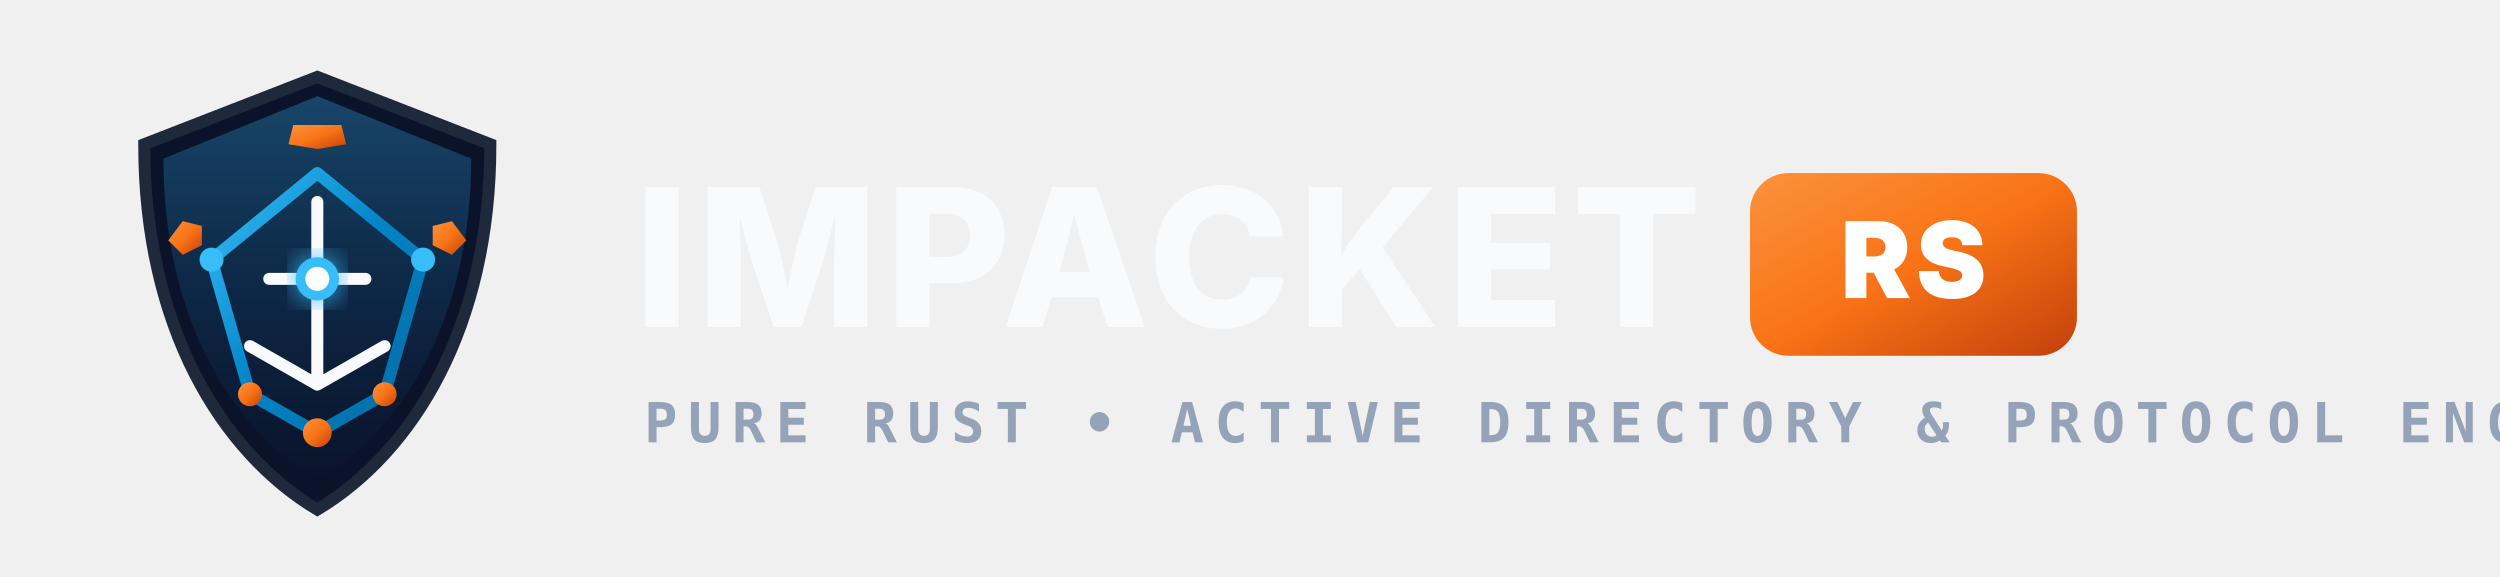
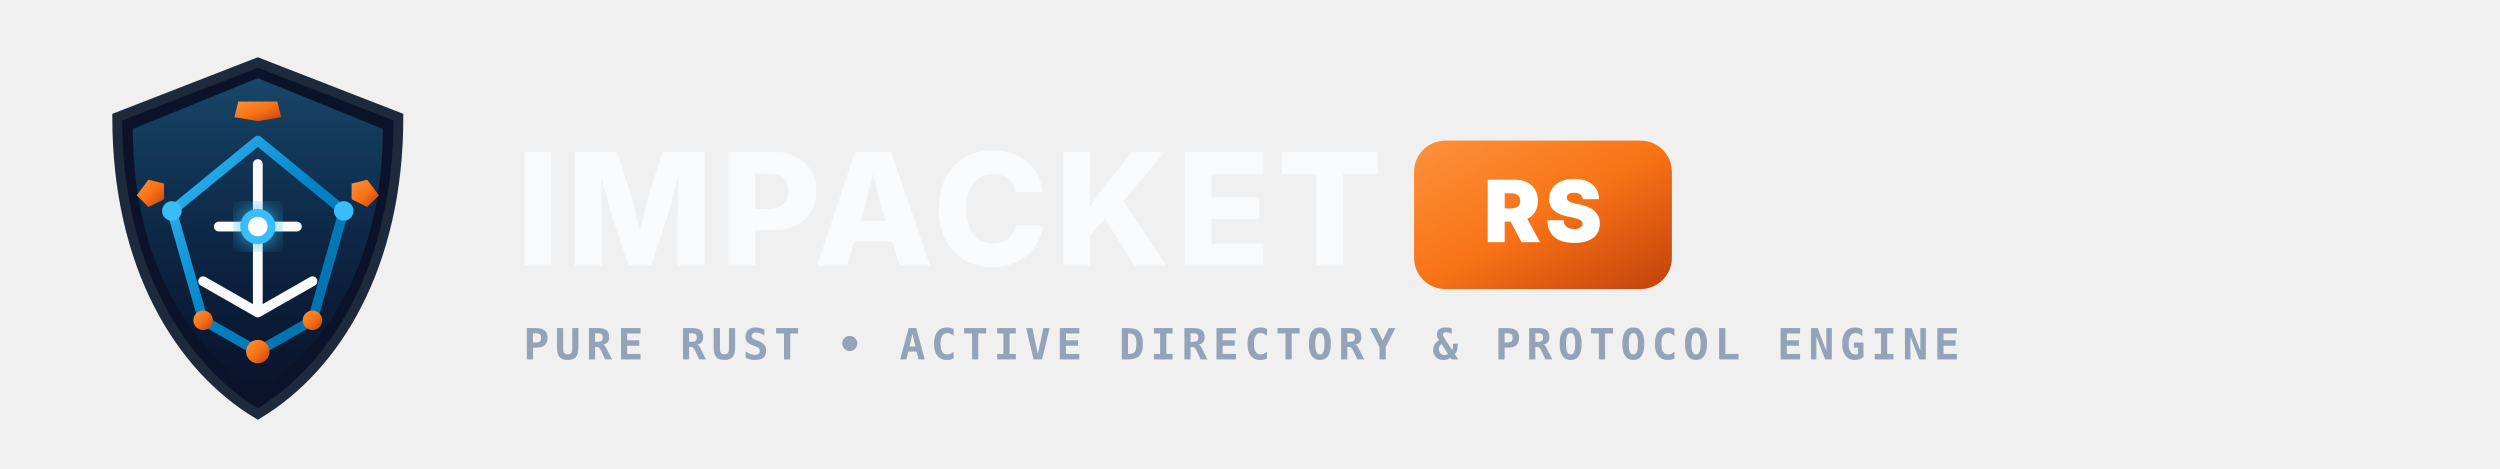
- <svg xmlns="http://www.w3.org/2000/svg" viewBox="0 0 520 120" width="100%" height="120">
+ <svg xmlns="http://www.w3.org/2000/svg" viewBox="0 0 640 120" width="100%" height="120">
  <defs>
    <linearGradient id="shieldGrad" x1="0%" y1="0%" x2="100%" y2="100%">
      <stop offset="0%" stop-color="#38BDF8" />
      <stop offset="50%" stop-color="#0284C7" />
      <stop offset="100%" stop-color="#0369A1" />
    </linearGradient>
    <linearGradient id="rustGrad" x1="0%" y1="0%" x2="100%" y2="100%">
      <stop offset="0%" stop-color="#FB923C" />
      <stop offset="50%" stop-color="#F97316" />
      <stop offset="100%" stop-color="#C2410C" />
    </linearGradient>
    <linearGradient id="coreGlow" x1="0%" y1="0%" x2="0%" y2="100%">
      <stop offset="0%" stop-color="#38BDF8" stop-opacity="0.3" />
      <stop offset="100%" stop-color="#0284C7" stop-opacity="0" />
    </linearGradient>
    <filter id="glow" x="-20%" y="-20%" width="140%" height="140%">
      <feGaussianBlur stdDeviation="3" result="blur" />
      <feComposite in="SourceGraphic" in2="blur" operator="over" />
    </filter>
  </defs>
  <g transform="translate(18, 12)">
    <path d="M 48 4 L 84 18 C 84 56 68 82 48 94 C 28 82 12 56 12 18 Z" fill="#0B132B" stroke="#1E293B" stroke-width="2.5" />
    <path d="M 48 8 L 80 21 C 80 54 66 77 48 88 C 30 77 16 54 16 21 Z" fill="url(#coreGlow)" />
    <path d="M 48 14 L 53 14 L 54 18 L 48 19 L 42 18 L 43 14 Z" fill="url(#rustGrad)" />
    <path d="M 76 34 L 79 38 L 76 41 L 72 39 L 72 35 Z" fill="url(#rustGrad)" />
    <path d="M 20 34 L 24 35 L 24 39 L 20 41 L 17 38 Z" fill="url(#rustGrad)" />
    <path d="M 48 24 L 70 42 L 62 70 L 48 78 L 34 70 L 26 42 Z" fill="none" stroke="url(#shieldGrad)" stroke-width="2.5" stroke-linejoin="round" />
    <path d="M 48 30 L 48 68 M 38 46 L 58 46 M 34 60 L 48 68 L 62 60" fill="none" stroke="#F8FAFC" stroke-width="2.5" stroke-linecap="round" stroke-linejoin="round" />
    <circle cx="48" cy="46" r="4.5" fill="#38BDF8" filter="url(#glow)" />
    <circle cx="48" cy="46" r="2.5" fill="#FFFFFF" />
    <circle cx="70" cy="42" r="2.5" fill="#38BDF8" />
    <circle cx="26" cy="42" r="2.5" fill="#38BDF8" />
    <circle cx="62" cy="70" r="2.5" fill="url(#rustGrad)" />
    <circle cx="34" cy="70" r="2.5" fill="url(#rustGrad)" />
    <circle cx="48" cy="78" r="3" fill="url(#rustGrad)" />
  </g>
  <g transform="translate(132, 24)">
    <text x="0" y="44" fill="#F8FAFC" font-family="-apple-system, BlinkMacSystemFont, 'Segoe UI', 'SF Pro Display', Inter, Roboto, sans-serif" font-size="40" font-weight="800" letter-spacing="1.5">IMPACKET</text>
-     <g transform="translate(232, 12)">
-       <rect x="0" y="0" width="68" height="38" rx="8" fill="url(#rustGrad)" />
-       <text x="34" y="26" fill="#FFFFFF" font-family="-apple-system, BlinkMacSystemFont, 'Segoe UI', Inter, sans-serif" font-size="22" font-weight="900" letter-spacing="1" text-anchor="middle">RS</text>
+     <g transform="translate(230, 12)">
+       <rect x="0" y="0" width="66" height="38" rx="8" fill="url(#rustGrad)" />
+       <text x="33" y="26" fill="#FFFFFF" font-family="-apple-system, BlinkMacSystemFont, 'Segoe UI', Inter, sans-serif" font-size="22" font-weight="900" letter-spacing="1" text-anchor="middle">RS</text>
    </g>
-     <text x="2" y="68" fill="#94A3B8" font-family="ui-monospace, SFMono-Regular, 'SF Mono', Menlo, Consolas, monospace" font-size="11.5" font-weight="600" letter-spacing="2.2">PURE RUST • ACTIVE DIRECTORY &amp; PROTOCOL ENGINE</text>
+     <text x="2" y="68" fill="#94A3B8" font-family="ui-monospace, SFMono-Regular, 'SF Mono', Menlo, Consolas, monospace" font-size="11" font-weight="600" letter-spacing="1.4">PURE RUST • ACTIVE DIRECTORY &amp; PROTOCOL ENGINE</text>
  </g>
</svg>
